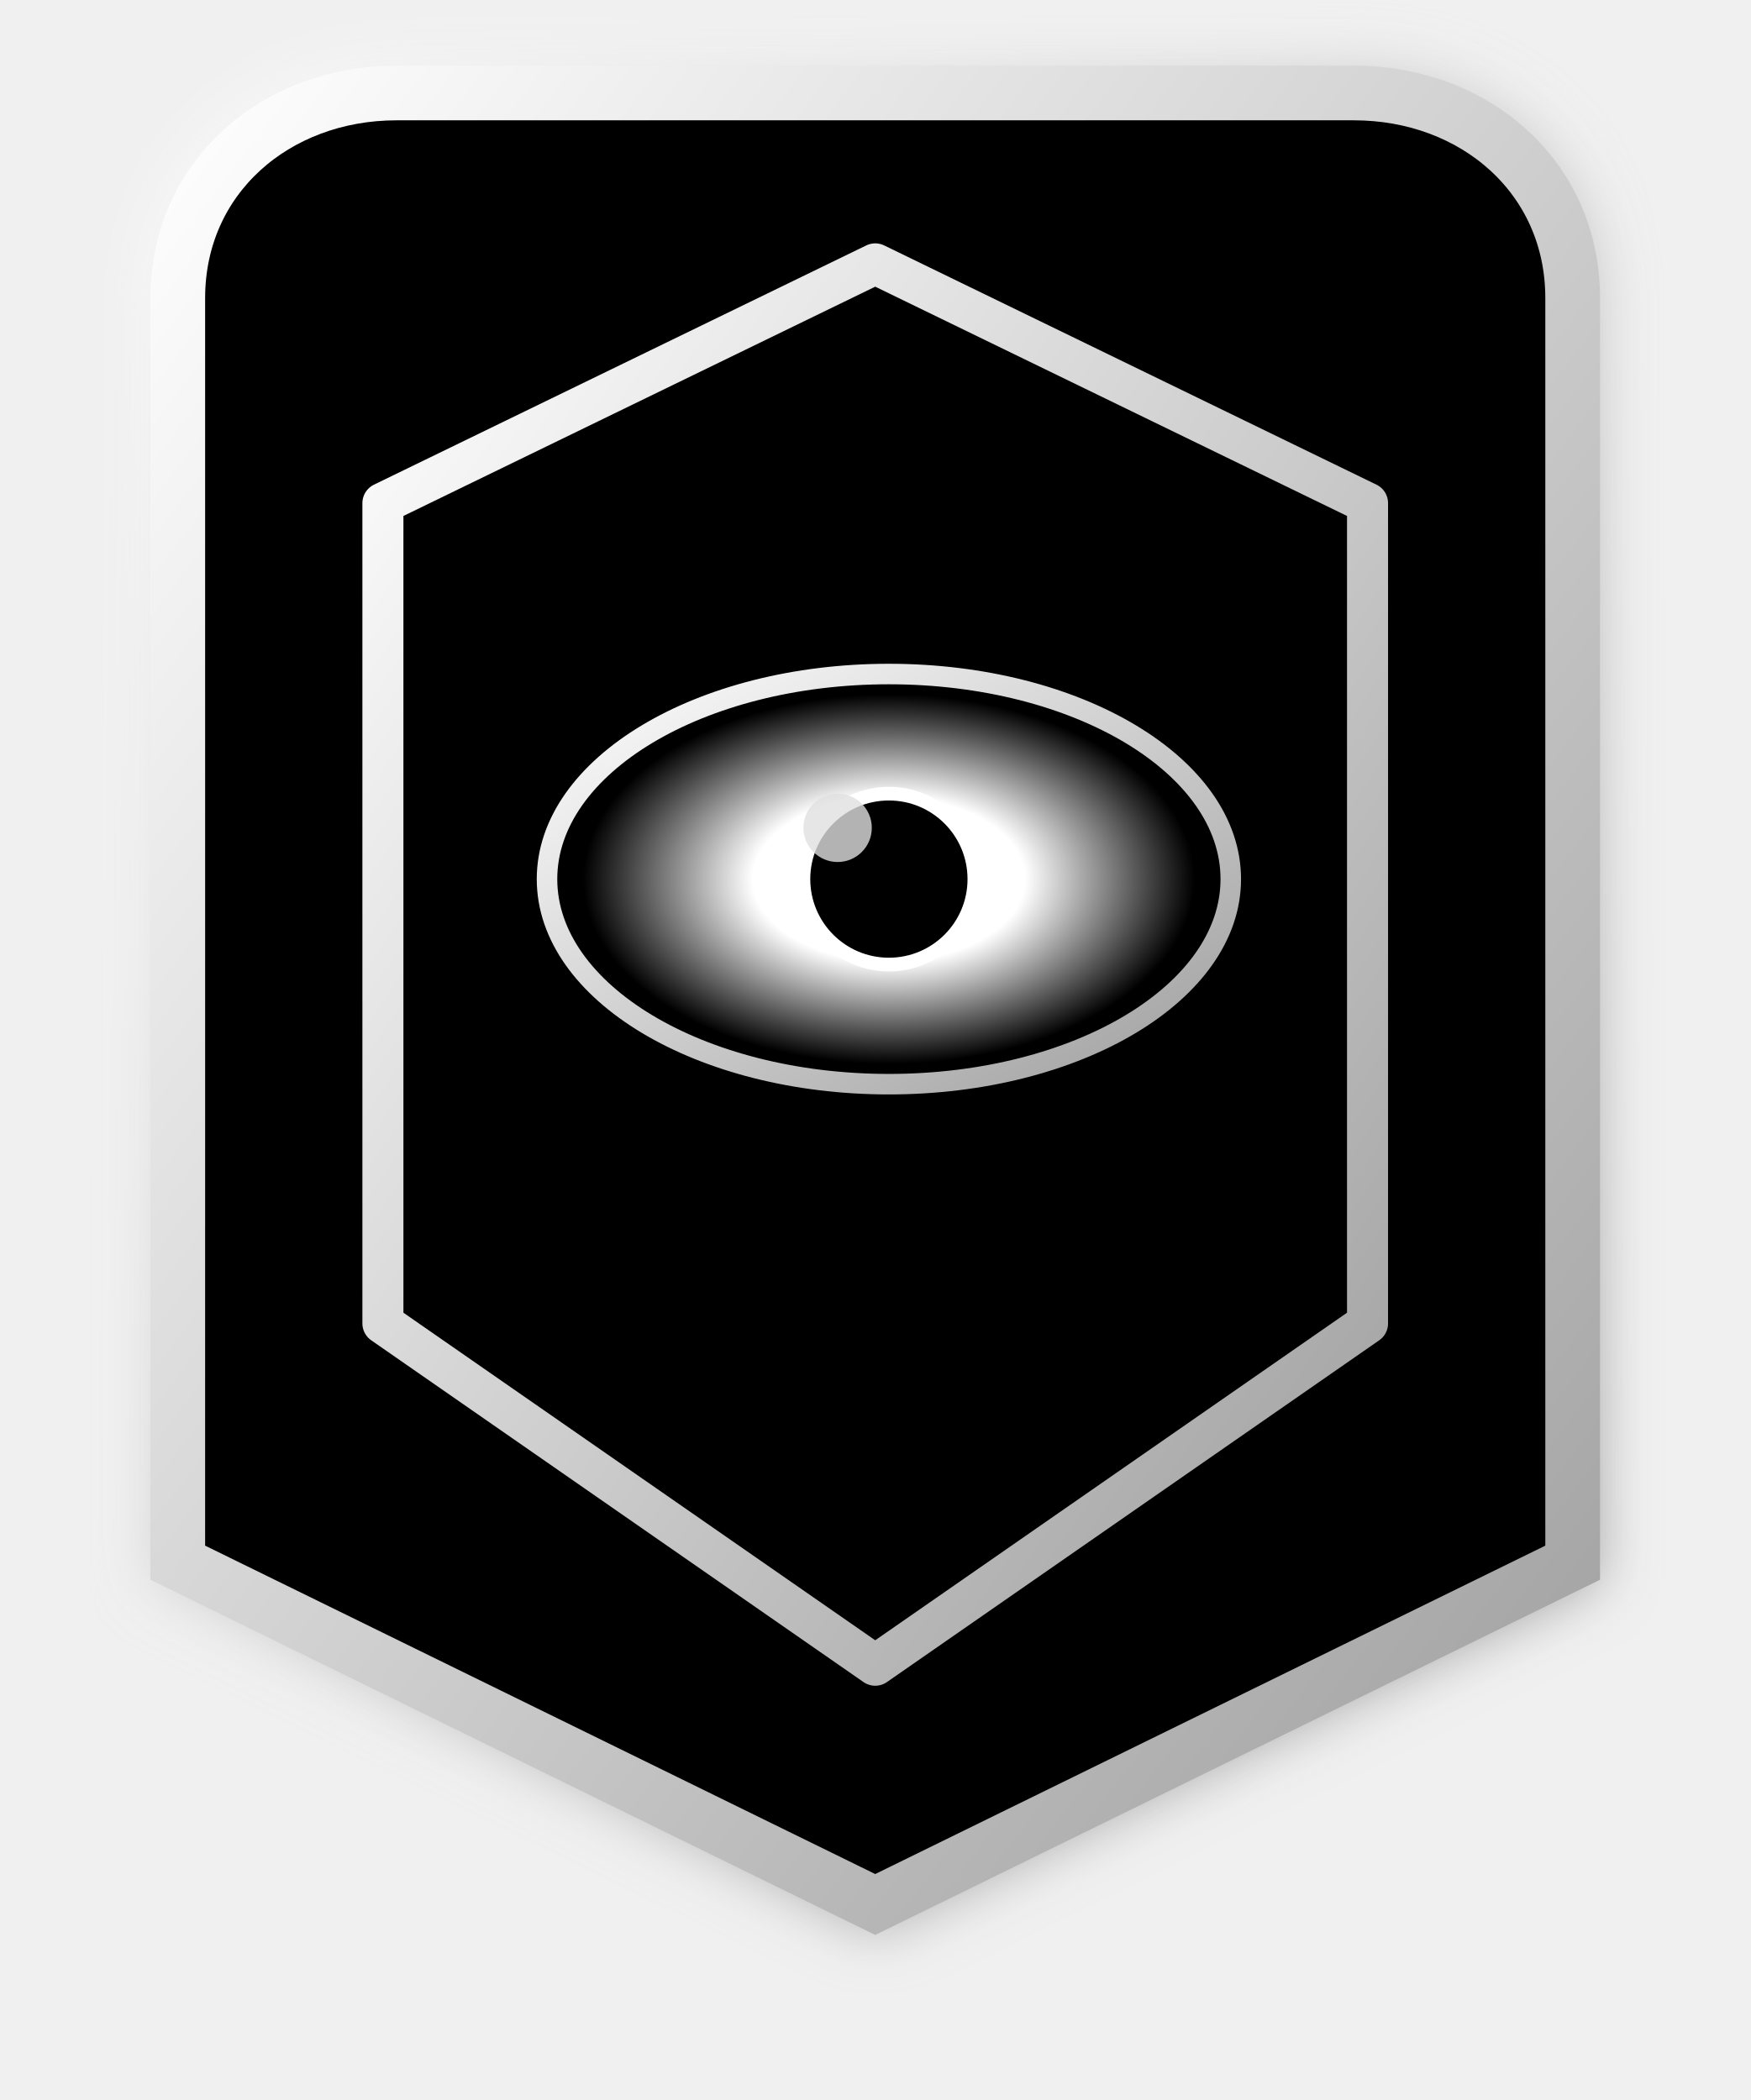
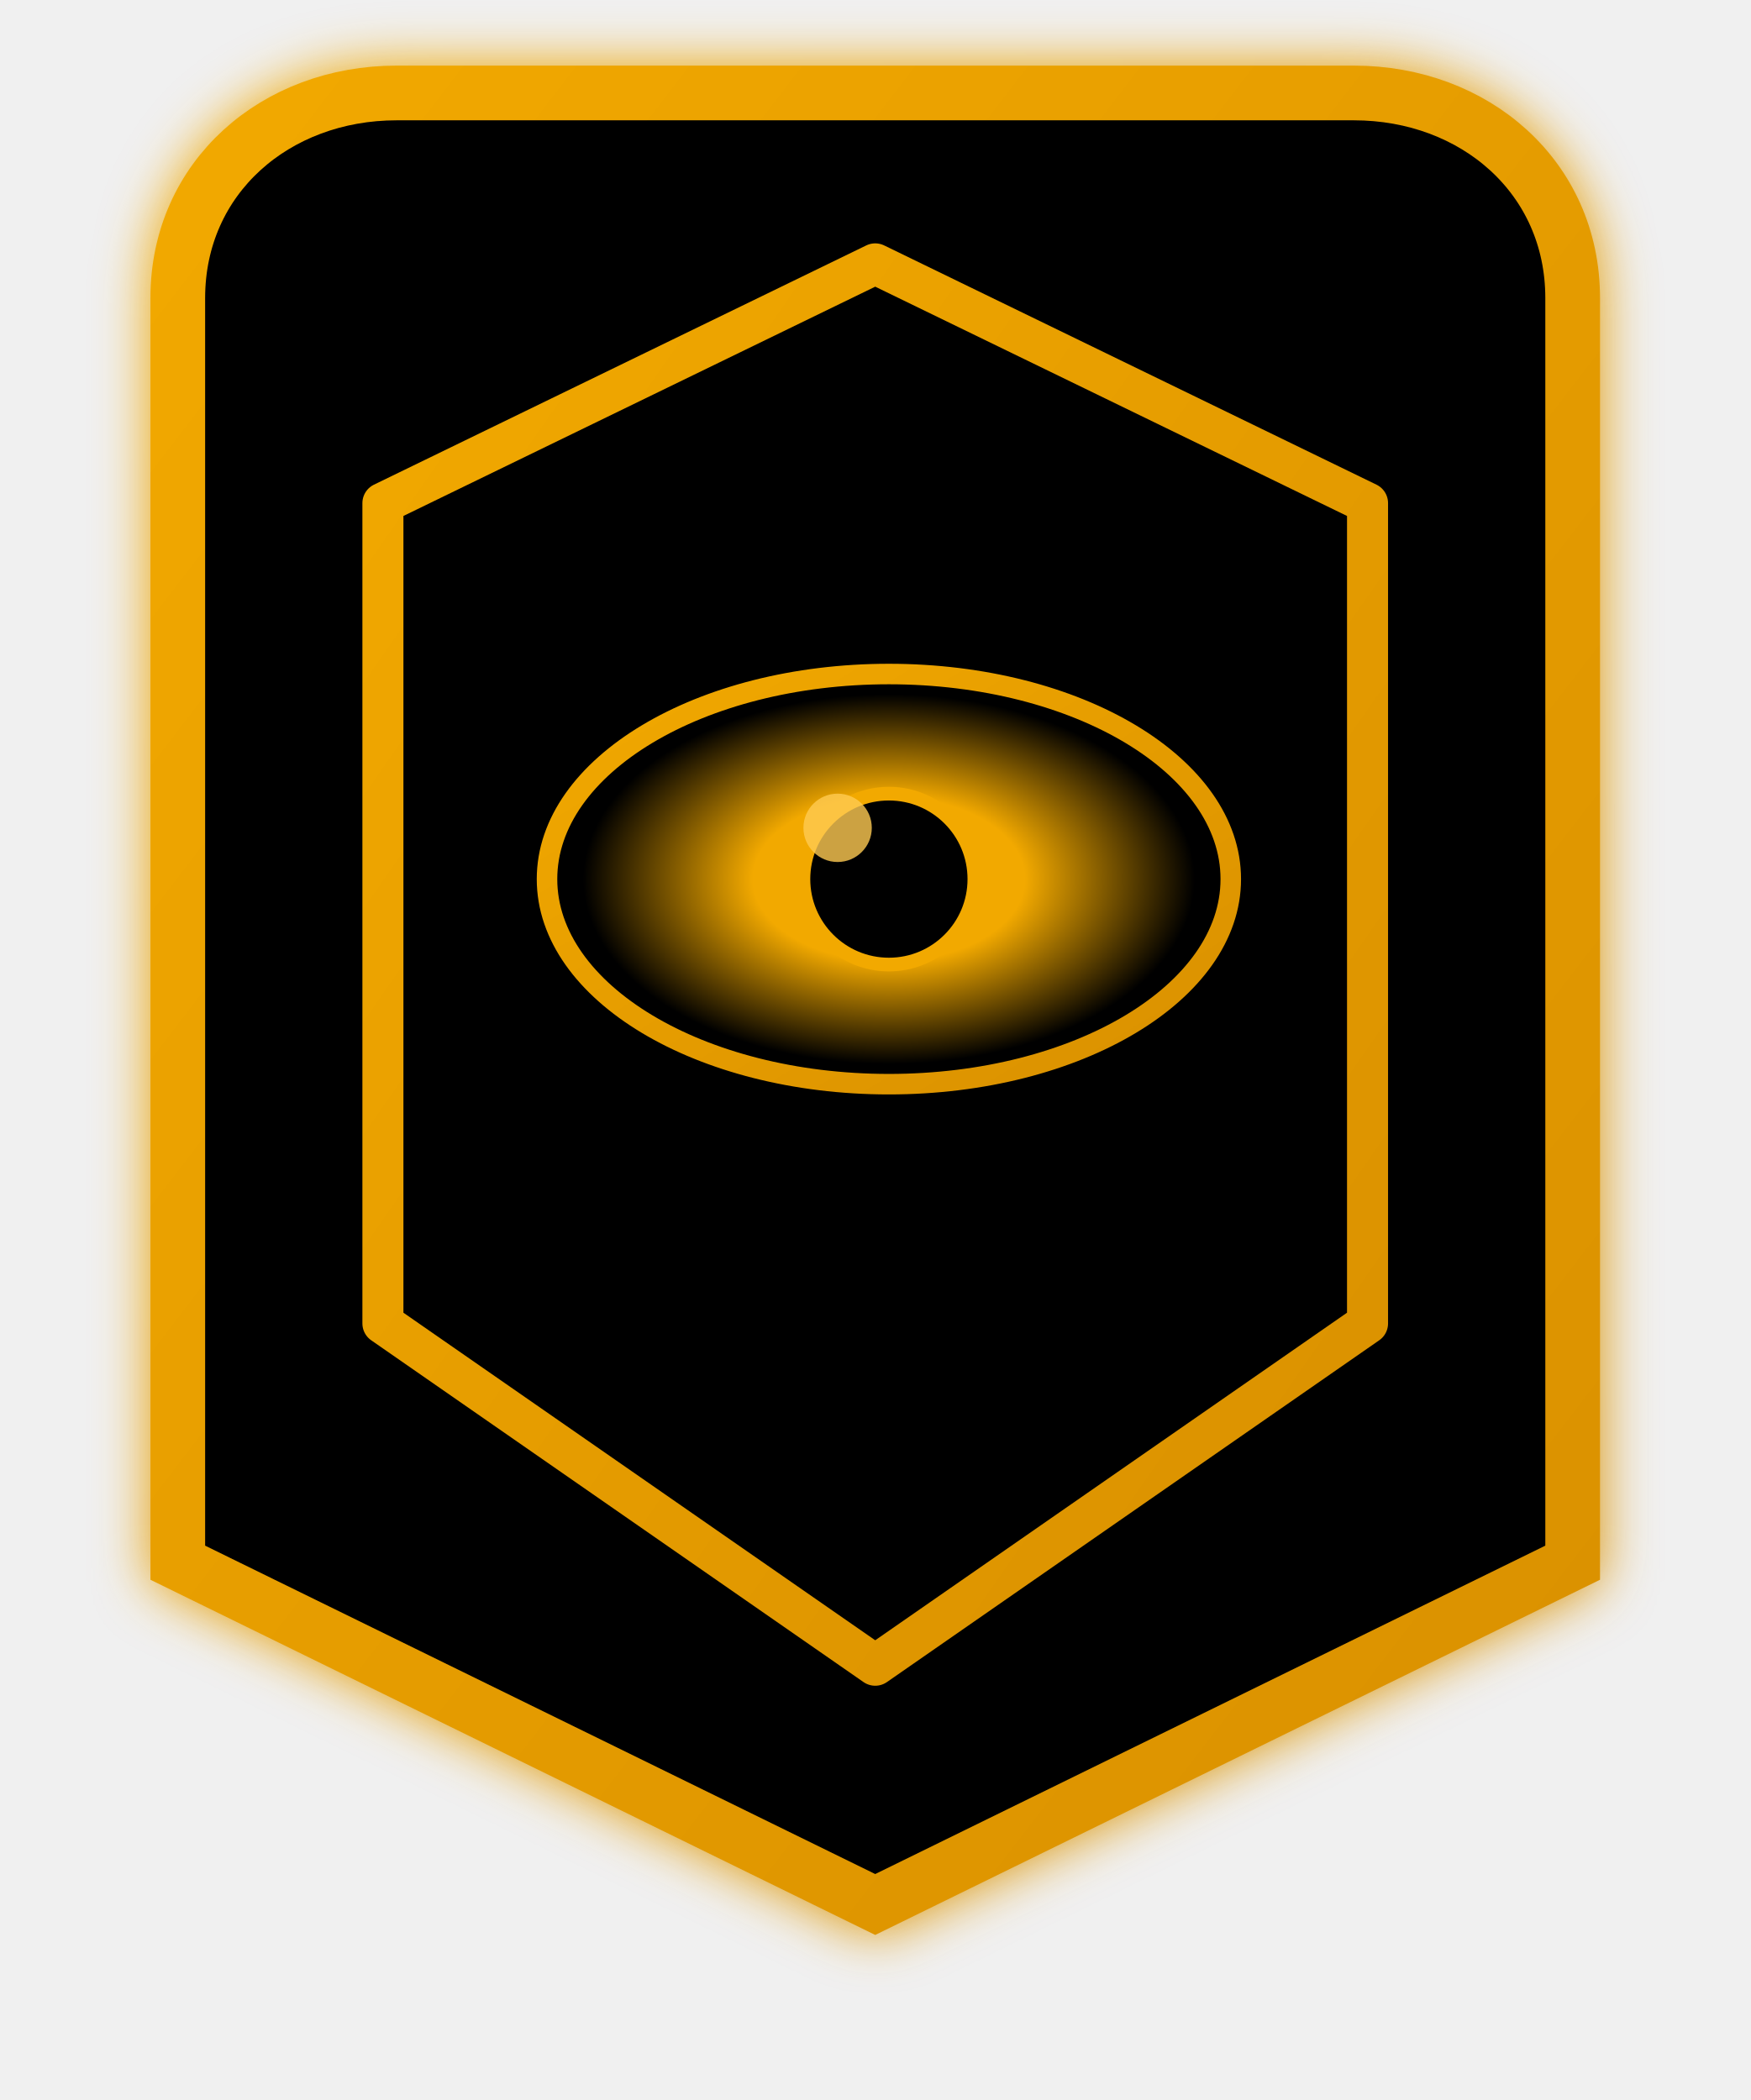
<svg xmlns="http://www.w3.org/2000/svg" width="100" height="120" viewBox="0 0 256 300" fill="none">
  <defs>
    <linearGradient id="borderGradient" x1="0%" y1="0%" x2="100%" y2="100%">
-       <stop offset="0%" stop-color="#FFFFFF" />
-       <stop offset="100%" stop-color="#9E9E9E" />
+       <stop offset="0%" stop-color="#F2A900" />
+       <stop offset="100%" stop-color="#D99000" />
    </linearGradient>
    <radialGradient id="centerGradient" cx="50%" cy="50%" r="50%">
-       <stop offset="40%" stop-color="#FFFFFF" />
+       <stop offset="40%" stop-color="#F2A900" />
      <stop offset="90%" />
    </radialGradient>
    <filter id="glow" x="-20%" y="-20%" width="140%" height="140%">
      <feGaussianBlur stdDeviation="4" result="blur" />
      <feComposite in="SourceGraphic" in2="blur" operator="over" />
    </filter>
  </defs>
  <path d="m128 275 102-50V40c0-17.68-14.32-30-32-30H58c-17.68 0-32 12.32-32 30v185z" fill="#000" stroke="url(#borderGradient)" stroke-width="8" filter="url(#glow)" />
  <path d="m128 240 72-50V70l-72-35-72 35v120z" stroke="url(#borderGradient)" stroke-width="6" stroke-linejoin="round" />
  <g transform="matrix(.5 0 0 .5 55 75)">
    <ellipse cx="150" cy="100" rx="100" ry="60" fill="url(#centerGradient)" stroke="url(#borderGradient)" stroke-width="6" />
-     <circle cx="150" cy="100" r="25" fill="#000" stroke="#FFFFFF" stroke-width="4" />
-     <circle cx="135" cy="85" r="10" fill="#E0E0E0" opacity=".8" />
+     <circle cx="150" cy="100" r="25" fill="#000" stroke="#F2A900" stroke-width="4" />
+     <circle cx="135" cy="85" r="10" fill="#FFCB52" opacity=".8" />
  </g>
</svg>
